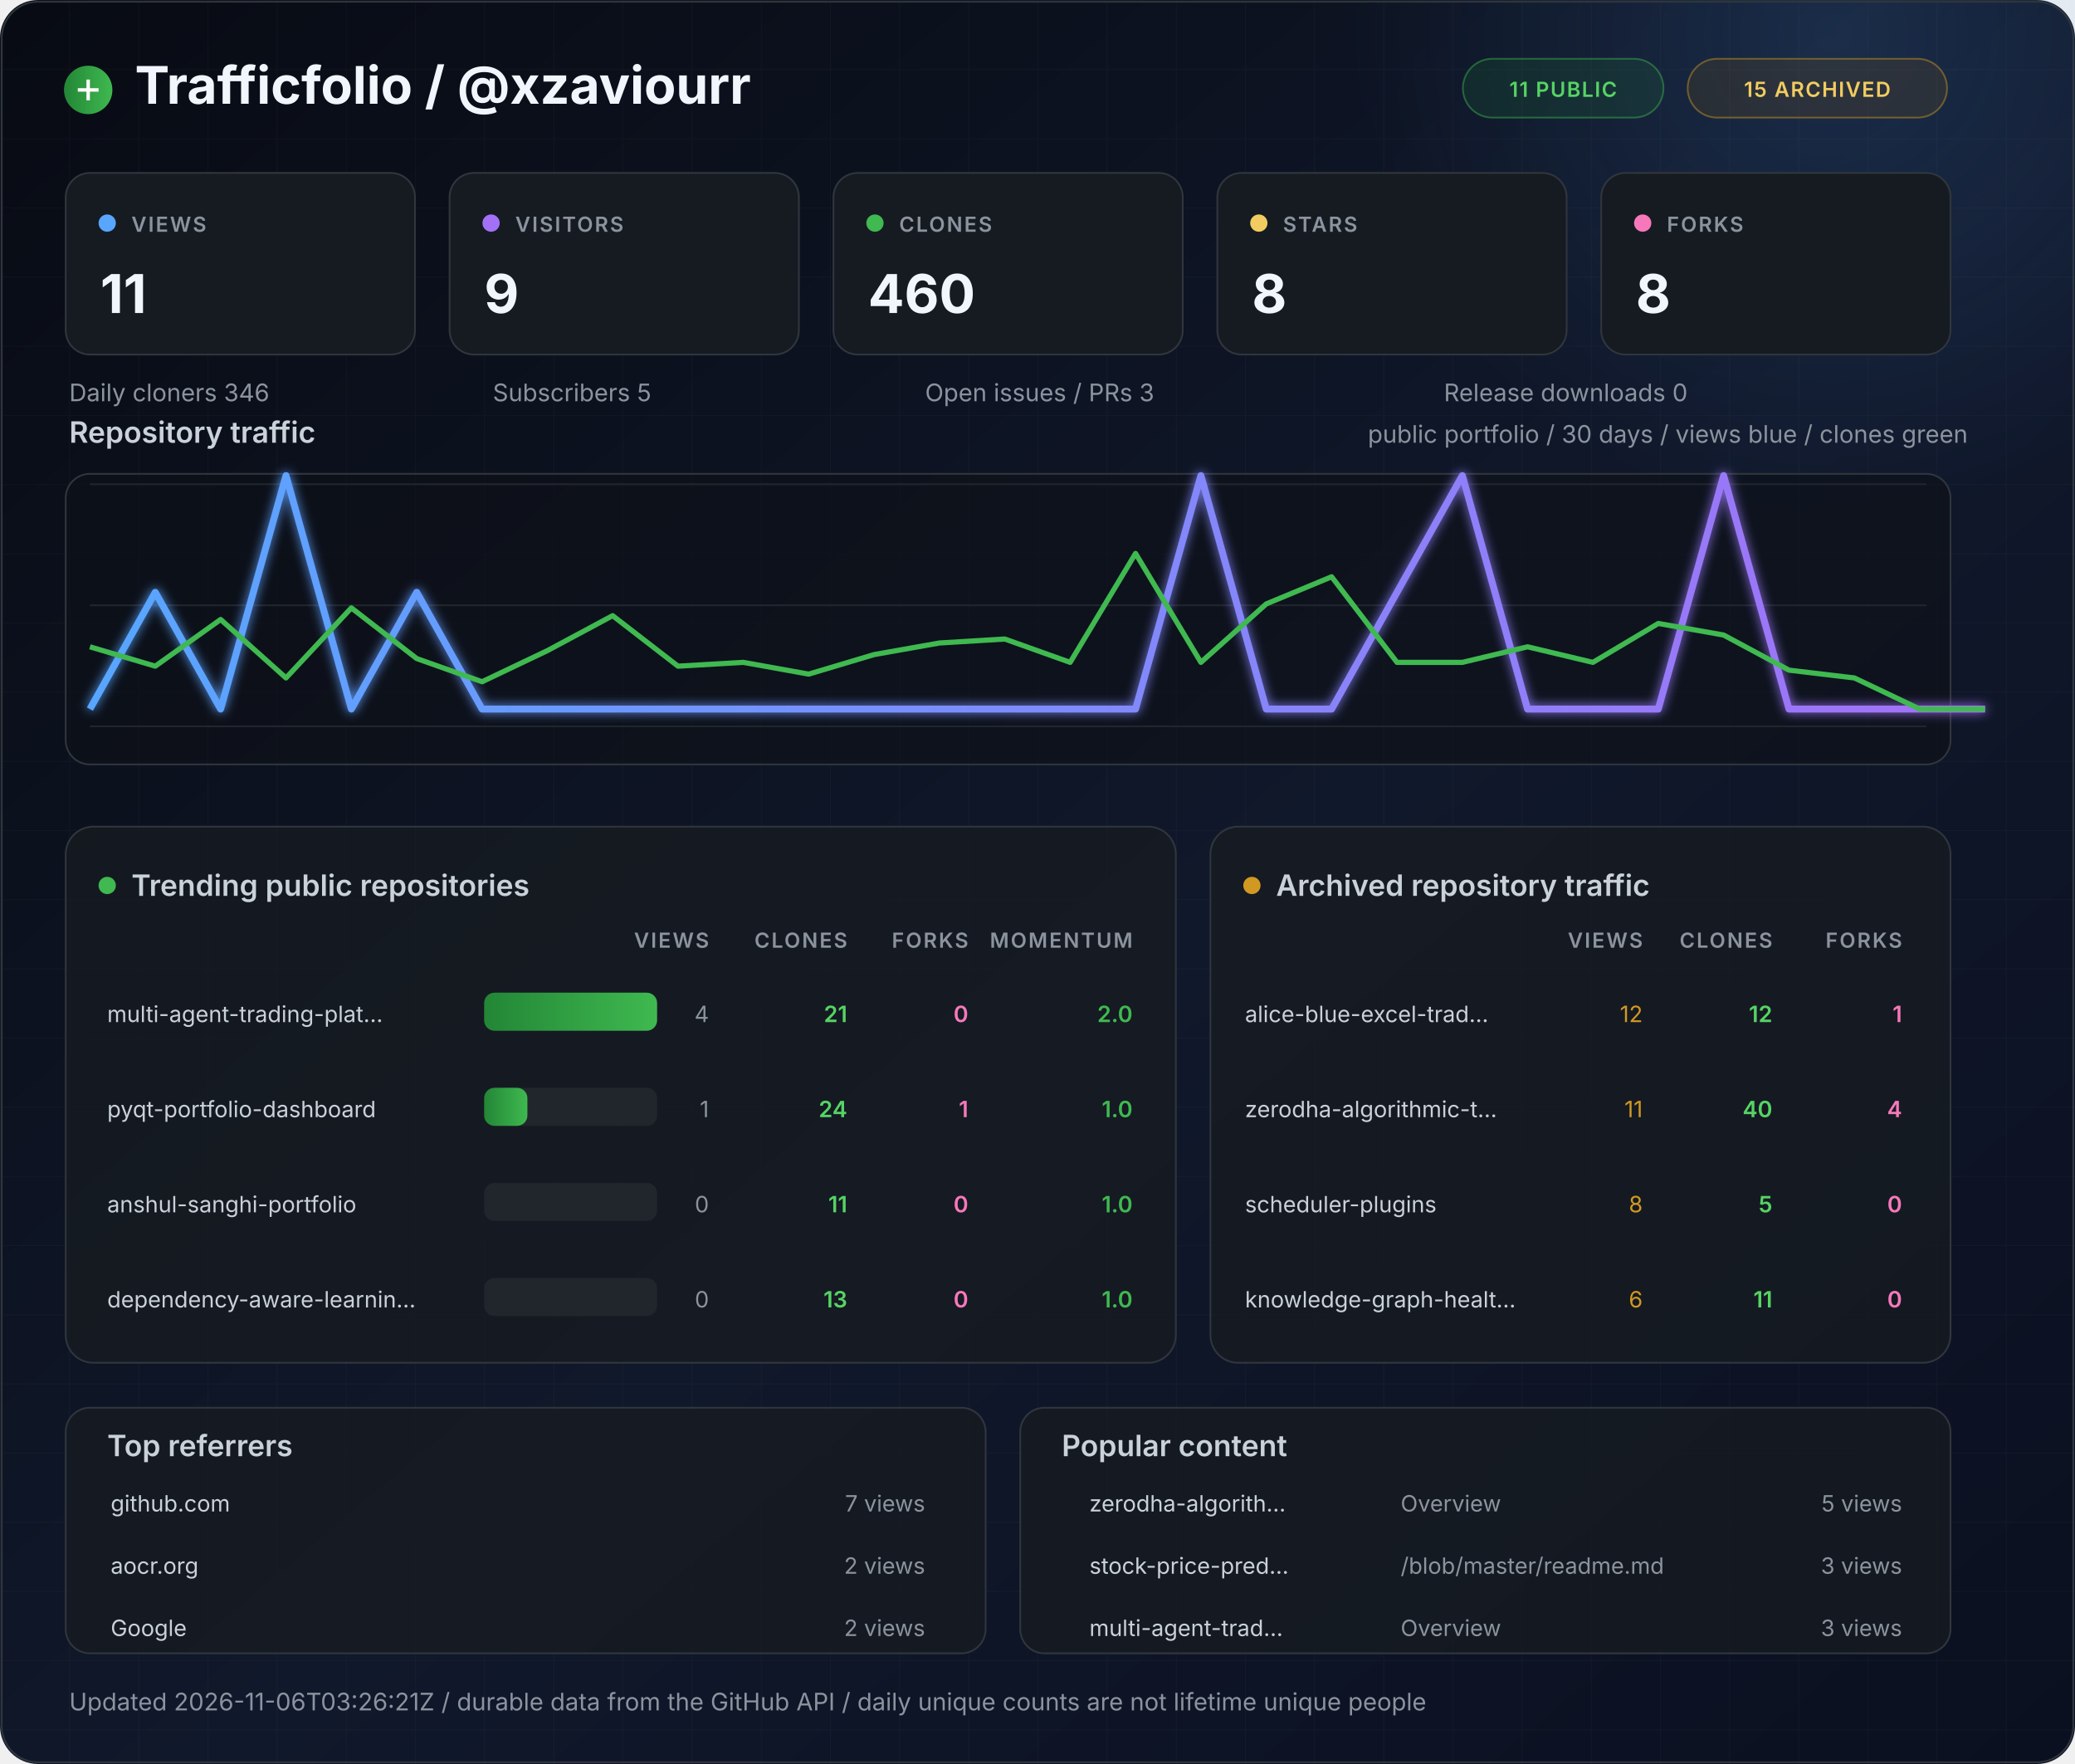
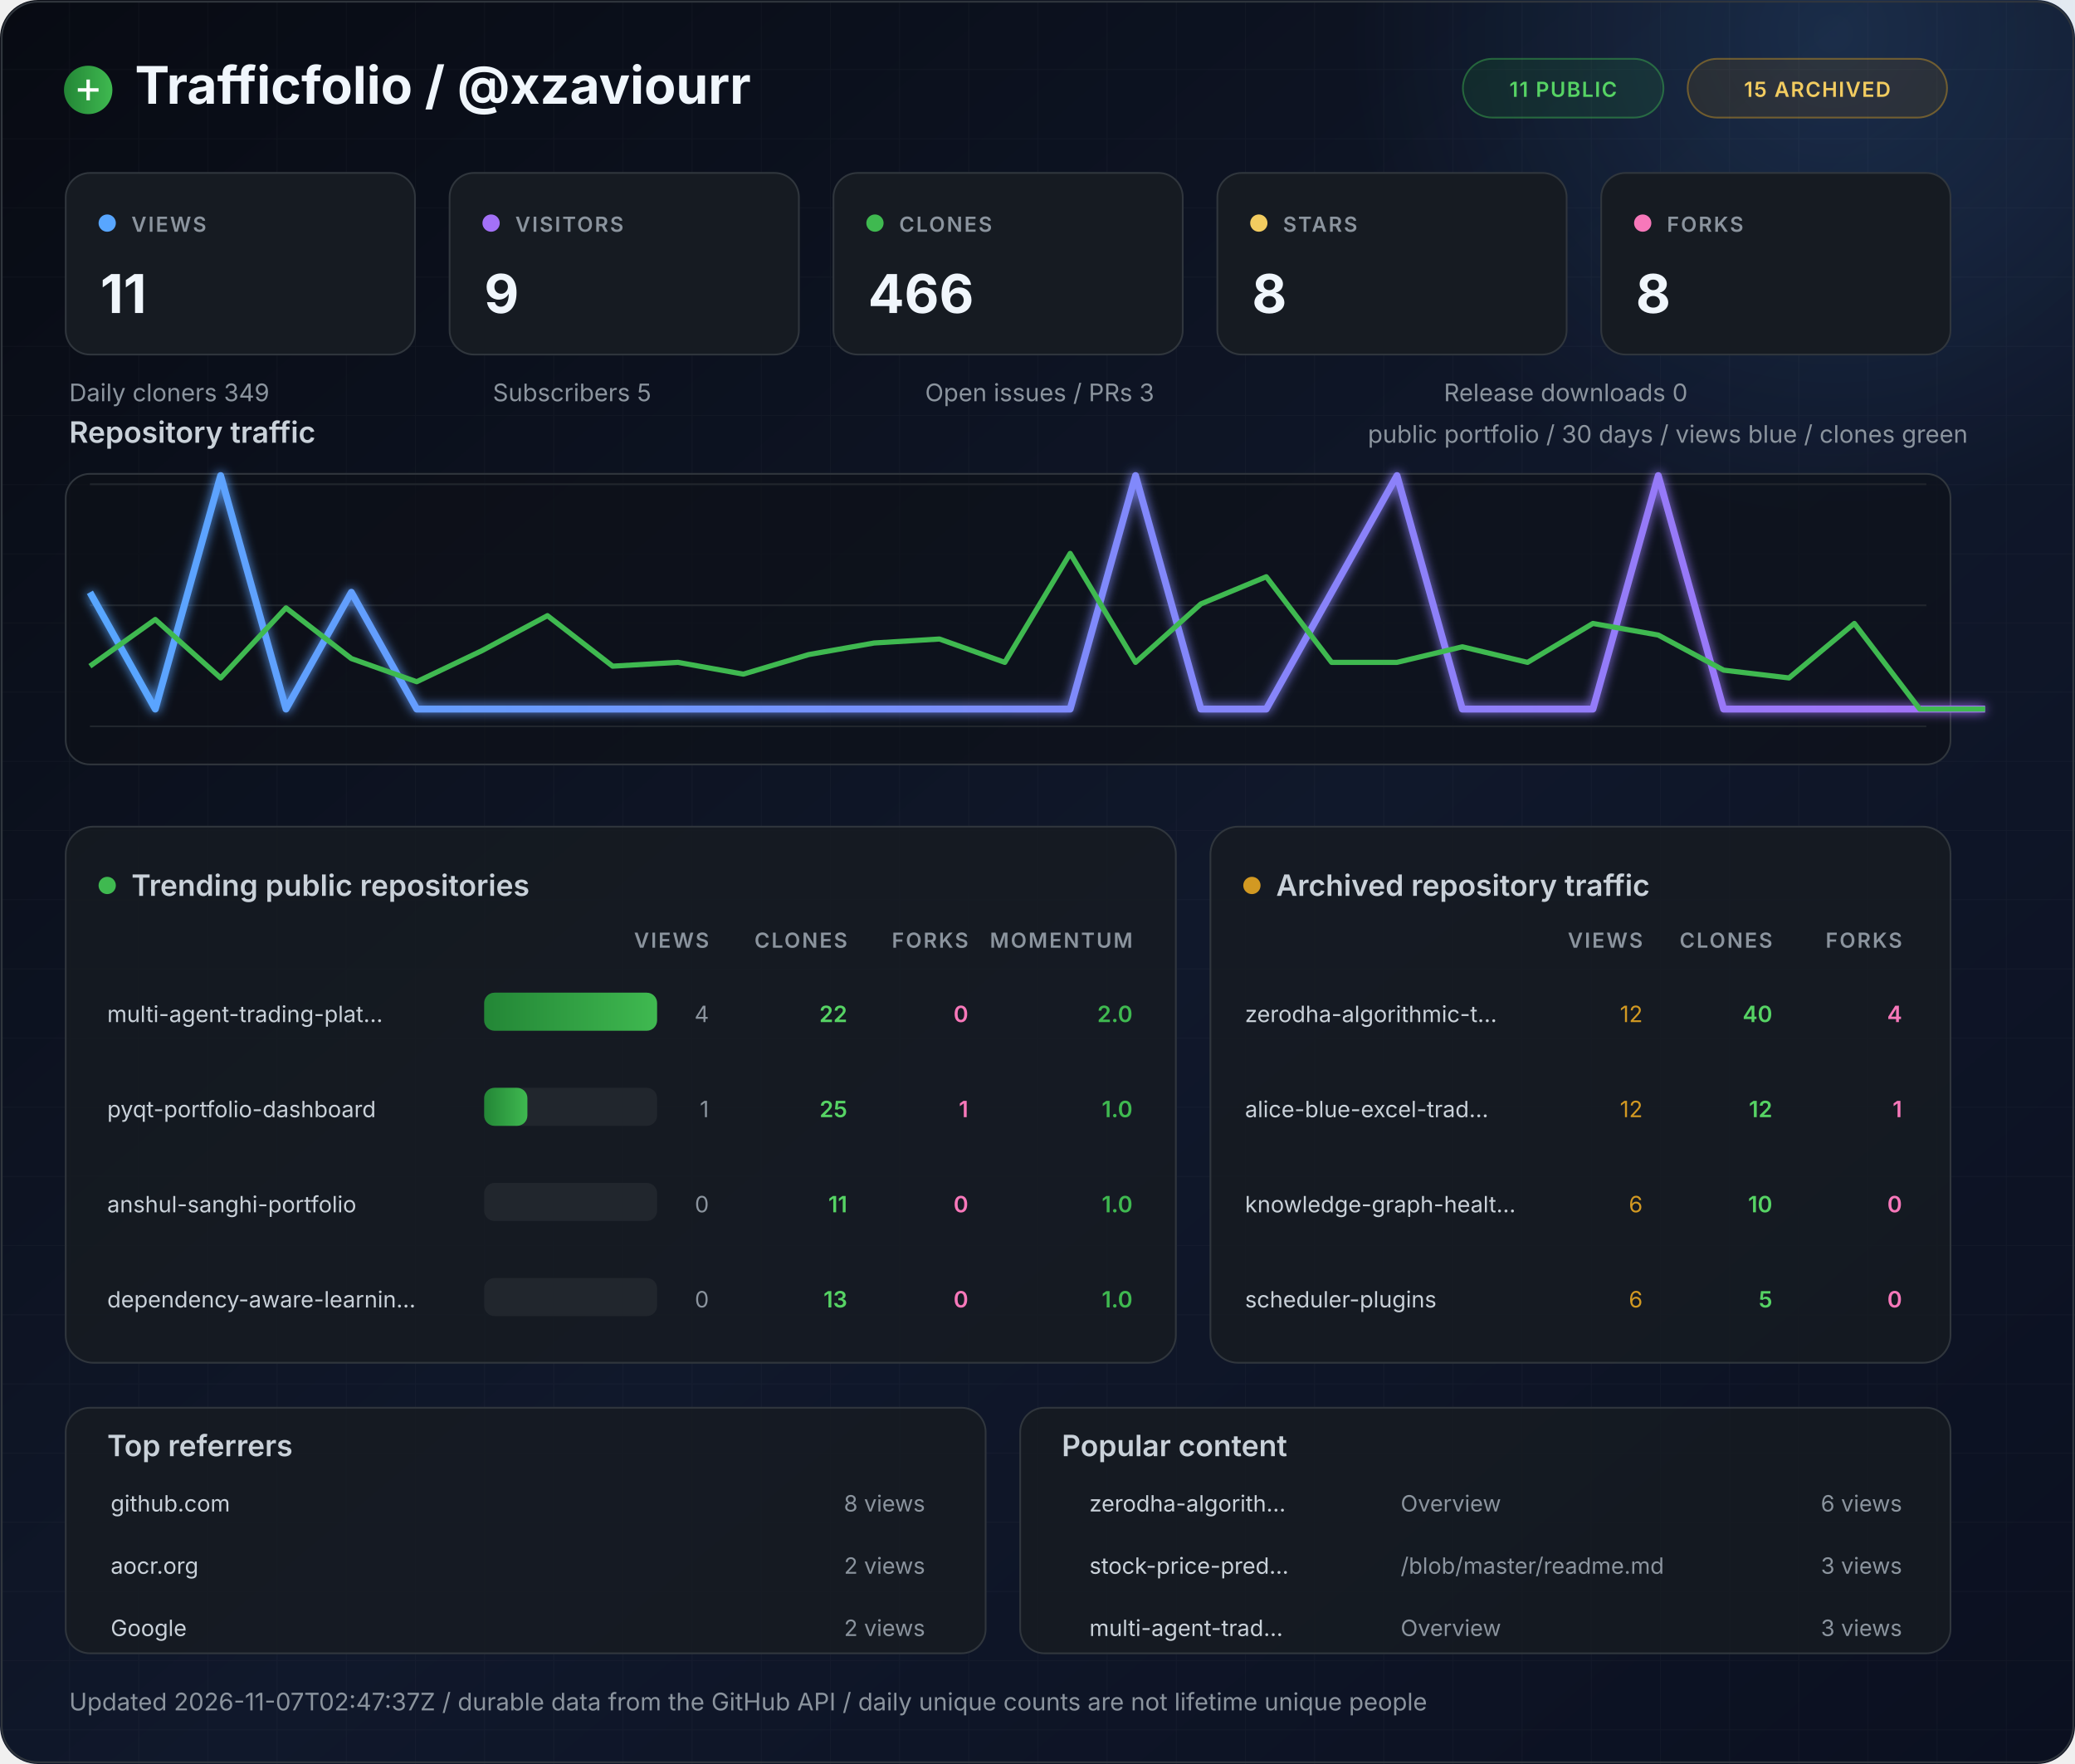
<svg xmlns="http://www.w3.org/2000/svg" width="1200" height="1020" viewBox="0 0 1200 1020" role="img" aria-label="Trafficfolio GitHub analytics dashboard for xzaviourr">
  <defs>
    <linearGradient id="bg" x1="0" y1="0" x2="1" y2="1">
      <stop stop-color="#080b13" />
      <stop offset=".55" stop-color="#10182b" />
      <stop offset="1" stop-color="#0b1020" />
    </linearGradient>
    <linearGradient id="line" x1="0" y1="0" x2="1" y2="0">
      <stop stop-color="#58a6ff" />
      <stop offset="1" stop-color="#a371f7" />
    </linearGradient>
    <linearGradient id="bar" x1="0" y1="0" x2="1" y2="0">
      <stop stop-color="#238636" />
      <stop offset="1" stop-color="#3fb950" />
    </linearGradient>
    <linearGradient id="archiveBar" x1="0" y1="0" x2="1" y2="0">
      <stop stop-color="#9e6a03" />
      <stop offset="1" stop-color="#f2cc60" />
    </linearGradient>
    <radialGradient id="ambient">
      <stop stop-color="#58a6ff" stop-opacity=".16" />
      <stop offset="1" stop-color="#58a6ff" stop-opacity="0" />
    </radialGradient>
    <pattern id="grid" width="40" height="40" patternUnits="userSpaceOnUse">
      <path d="M40 0H0V40" fill="none" stroke="#ffffff" stroke-opacity=".025" />
    </pattern>
    <filter id="glow">
      <feGaussianBlur stdDeviation="3" result="b" />
      <feMerge>
        <feMergeNode in="b" />
        <feMergeNode in="SourceGraphic" />
      </feMerge>
    </filter>
    <style>
    .title{font:750 30px -apple-system,BlinkMacSystemFont,"Segoe UI",sans-serif;fill:#f0f6fc}
    .subtitle{font:14px -apple-system,BlinkMacSystemFont,"Segoe UI",sans-serif;fill:#8b949e}
    .label{font:600 12px -apple-system,BlinkMacSystemFont,"Segoe UI",sans-serif;fill:#8b949e;letter-spacing:1px}
    .metric{font:700 31px -apple-system,BlinkMacSystemFont,"Segoe UI",sans-serif;fill:#f0f6fc}
    .section{font:600 17px -apple-system,BlinkMacSystemFont,"Segoe UI",sans-serif;fill:#c9d1d9}
    .repo,.value,.trend,.archive,.clone,.fork{font:13px -apple-system,BlinkMacSystemFont,"Segoe UI",sans-serif;fill:#c9d1d9}
    .value{fill:#8b949e} .trend{fill:#3fb950;font-weight:600} .archive{fill:#d29922}
    .clone{fill:#56d364;font-weight:600} .fork{fill:#f778ba;font-weight:600}
    .pill{font:600 12px -apple-system,BlinkMacSystemFont,"Segoe UI",sans-serif;letter-spacing:.7px}
  </style>
  </defs>
  <rect width="1200" height="1020" rx="22" fill="url(#bg)" />
  <rect width="1200" height="1020" rx="22" fill="url(#grid)" />
  <circle cx="1060" cy="20" r="280" fill="url(#ambient)" />
  <rect x="1" y="1" width="1198" height="1018" rx="21" fill="none" stroke="#30363d" />
  <circle cx="51" cy="52" r="14" fill="url(#bar)" />
  <path d="M45 52h12M51 46v12" stroke="#fff" stroke-width="2" />
  <text x="78" y="60" class="title">Trafficfolio / @xzaviourr</text>
  <rect x="846" y="34" width="116" height="34" rx="17" fill="#238636" fill-opacity=".16" stroke="#3fb950" stroke-opacity=".45" />
  <text x="904" y="56" text-anchor="middle" class="pill" fill="#56d364">11 PUBLIC</text>
  <rect x="976" y="34" width="150" height="34" rx="17" fill="#9e6a03" fill-opacity=".14" stroke="#d29922" stroke-opacity=".45" />
  <text x="1051" y="56" text-anchor="middle" class="pill" fill="#f2cc60">15 ARCHIVED</text>
  <rect x="38" y="100" width="202" height="105" rx="14" fill="#161b22" stroke="#30363d" />
  <circle cx="62" cy="129" r="5" fill="#58a6ff" />
  <text x="76" y="134" class="label">VIEWS</text>
  <text x="58" y="181" class="metric">11</text>
  <rect x="260" y="100" width="202" height="105" rx="14" fill="#161b22" stroke="#30363d" />
  <circle cx="284" cy="129" r="5" fill="#a371f7" />
  <text x="298" y="134" class="label">VISITORS</text>
  <text x="280" y="181" class="metric">9</text>
  <rect x="482" y="100" width="202" height="105" rx="14" fill="#161b22" stroke="#30363d" />
  <circle cx="506" cy="129" r="5" fill="#3fb950" />
  <text x="520" y="134" class="label">CLONES</text>
-   <text x="502" y="181" class="metric">460</text>
+   <text x="502" y="181" class="metric">466</text>
  <rect x="704" y="100" width="202" height="105" rx="14" fill="#161b22" stroke="#30363d" />
  <circle cx="728" cy="129" r="5" fill="#f2cc60" />
  <text x="742" y="134" class="label">STARS</text>
  <text x="724" y="181" class="metric">8</text>
  <rect x="926" y="100" width="202" height="105" rx="14" fill="#161b22" stroke="#30363d" />
  <circle cx="950" cy="129" r="5" fill="#f778ba" />
  <text x="964" y="134" class="label">FORKS</text>
  <text x="946" y="181" class="metric">8</text>
-   <text x="40" y="232" class="subtitle">Daily cloners 346</text>
+   <text x="40" y="232" class="subtitle">Daily cloners 349</text>
  <text x="285" y="232" class="subtitle">Subscribers 5</text>
  <text x="535" y="232" class="subtitle">Open issues / PRs 3</text>
  <text x="835" y="232" class="subtitle">Release downloads 0</text>
  <text x="40" y="256" class="section">Repository traffic</text>
  <text x="1138" y="256" text-anchor="end" class="subtitle">public portfolio / 30 days / views blue / clones green</text>
  <rect x="38" y="274" width="1090" height="168" rx="14" fill="#0d1117" fill-opacity=".62" stroke="#30363d" />
  <line x1="52" y1="420" x2="1114" y2="420" stroke="#21262d" />
  <line x1="52" y1="350" x2="1114" y2="350" stroke="#21262d" />
  <line x1="52" y1="280" x2="1114" y2="280" stroke="#21262d" />
-   <polyline points="52.0,410.0 89.8,342.5 127.6,410.0 165.4,275.0 203.2,410.0 241.0,342.5 278.8,410.0 316.6,410.0 354.3,410.0 392.1,410.0 429.9,410.0 467.7,410.0 505.5,410.0 543.3,410.0 581.1,410.0 618.9,410.0 656.7,410.0 694.5,275.0 732.3,410.0 770.1,410.0 807.9,342.5 845.7,275.0 883.4,410.0 921.2,410.0 959.0,410.0 996.8,275.0 1034.6,410.0 1072.4,410.0 1110.2,410.0 1148.0,410.0" fill="none" stroke="url(#line)" stroke-width="4" stroke-linejoin="round" filter="url(#glow)" />
-   <polyline points="52.0,374.0 89.8,385.2 127.6,358.2 165.4,392.0 203.2,351.5 241.0,380.8 278.8,394.2 316.6,376.2 354.3,356.0 392.1,385.2 429.9,383.0 467.7,389.8 505.5,378.5 543.3,371.8 581.1,369.5 618.9,383.0 656.7,320.0 694.5,383.0 732.3,349.2 770.1,333.5 807.9,383.0 845.7,383.0 883.4,374.0 921.2,383.0 959.0,360.5 996.8,367.2 1034.6,387.5 1072.4,392.0 1110.2,410.0 1148.0,410.0" fill="none" stroke="#3fb950" stroke-width="3" stroke-linejoin="round" />
+   <polyline points="52.0,342.5 89.8,410.0 127.6,275.0 165.4,410.0 203.2,342.5 241.0,410.0 278.8,410.0 316.6,410.0 354.3,410.0 392.1,410.0 429.9,410.0 467.7,410.0 505.5,410.0 543.3,410.0 581.1,410.0 618.9,410.0 656.7,275.0 694.5,410.0 732.3,410.0 770.1,342.5 807.9,275.0 845.7,410.0 883.4,410.0 921.2,410.0 959.0,275.0 996.8,410.0 1034.6,410.0 1072.4,410.0 1110.2,410.0 1148.0,410.0" fill="none" stroke="url(#line)" stroke-width="4" stroke-linejoin="round" filter="url(#glow)" />
+   <polyline points="52.0,385.2 89.8,358.2 127.6,392.0 165.4,351.5 203.2,380.8 241.0,394.2 278.8,376.2 316.6,356.0 354.3,385.2 392.1,383.0 429.9,389.8 467.7,378.5 505.5,371.8 543.3,369.5 581.1,383.0 618.9,320.0 656.7,383.0 694.5,349.2 732.3,333.5 770.1,383.0 807.9,383.0 845.7,374.0 883.4,383.0 921.2,360.5 959.0,367.2 996.8,387.5 1034.6,392.0 1072.4,360.5 1110.2,410.0 1148.0,410.0" fill="none" stroke="#3fb950" stroke-width="3" stroke-linejoin="round" />
  <rect x="38" y="478" width="642" height="310" rx="16" fill="#161b22" fill-opacity=".82" stroke="#30363d" />
  <circle cx="62" cy="512" r="5" fill="#3fb950" />
  <text x="76" y="518" class="section">Trending public repositories</text>
  <text x="410" y="548" text-anchor="end" class="label">VIEWS</text>
  <text x="490" y="548" text-anchor="end" class="label">CLONES</text>
  <text x="560" y="548" text-anchor="end" class="label">FORKS</text>
  <text x="655" y="548" text-anchor="end" class="label">MOMENTUM</text>
  <text x="62" y="591" class="repo">multi-agent-trading-plat...</text>
  <rect x="280" y="574" width="100" height="22" rx="6" fill="#21262d" />
  <rect x="280" y="574" width="100" height="22" rx="6" fill="url(#bar)" />
  <text x="410" y="591" text-anchor="end" class="value">4</text>
-   <text x="490" y="591" text-anchor="end" class="clone">21</text>
+   <text x="490" y="591" text-anchor="end" class="clone">22</text>
  <text x="560" y="591" text-anchor="end" class="fork">0</text>
  <text x="655" y="591" text-anchor="end" class="trend">2.0</text>
  <text x="62" y="646" class="repo">pyqt-portfolio-dashboard</text>
  <rect x="280" y="629" width="100" height="22" rx="6" fill="#21262d" />
  <rect x="280" y="629" width="25" height="22" rx="6" fill="url(#bar)" />
  <text x="410" y="646" text-anchor="end" class="value">1</text>
-   <text x="490" y="646" text-anchor="end" class="clone">24</text>
+   <text x="490" y="646" text-anchor="end" class="clone">25</text>
  <text x="560" y="646" text-anchor="end" class="fork">1</text>
  <text x="655" y="646" text-anchor="end" class="trend">1.0</text>
  <text x="62" y="701" class="repo">anshul-sanghi-portfolio</text>
  <rect x="280" y="684" width="100" height="22" rx="6" fill="#21262d" />
  <rect x="280" y="684" width="0" height="22" rx="6" fill="url(#bar)" />
  <text x="410" y="701" text-anchor="end" class="value">0</text>
  <text x="490" y="701" text-anchor="end" class="clone">11</text>
  <text x="560" y="701" text-anchor="end" class="fork">0</text>
  <text x="655" y="701" text-anchor="end" class="trend">1.0</text>
  <text x="62" y="756" class="repo">dependency-aware-learnin...</text>
  <rect x="280" y="739" width="100" height="22" rx="6" fill="#21262d" />
  <rect x="280" y="739" width="0" height="22" rx="6" fill="url(#bar)" />
  <text x="410" y="756" text-anchor="end" class="value">0</text>
  <text x="490" y="756" text-anchor="end" class="clone">13</text>
  <text x="560" y="756" text-anchor="end" class="fork">0</text>
  <text x="655" y="756" text-anchor="end" class="trend">1.0</text>
  <rect x="700" y="478" width="428" height="310" rx="16" fill="#161b22" fill-opacity=".82" stroke="#30363d" />
  <circle cx="724" cy="512" r="5" fill="#d29922" />
  <text x="738" y="518" class="section">Archived repository traffic</text>
  <text x="950" y="548" text-anchor="end" class="label">VIEWS</text>
  <text x="1025" y="548" text-anchor="end" class="label">CLONES</text>
  <text x="1100" y="548" text-anchor="end" class="label">FORKS</text>
-   <text x="720" y="591" class="repo">alice-blue-excel-trad...</text>
+   <text x="720" y="591" class="repo">zerodha-algorithmic-t...</text>
  <text x="950" y="591" text-anchor="end" class="archive">12</text>
-   <text x="1025" y="591" text-anchor="end" class="clone">12</text>
-   <text x="1100" y="591" text-anchor="end" class="fork">1</text>
-   <text x="720" y="646" class="repo">zerodha-algorithmic-t...</text>
-   <text x="950" y="646" text-anchor="end" class="archive">11</text>
-   <text x="1025" y="646" text-anchor="end" class="clone">40</text>
-   <text x="1100" y="646" text-anchor="end" class="fork">4</text>
-   <text x="720" y="701" class="repo">scheduler-plugins</text>
-   <text x="950" y="701" text-anchor="end" class="archive">8</text>
-   <text x="1025" y="701" text-anchor="end" class="clone">5</text>
+   <text x="1025" y="591" text-anchor="end" class="clone">40</text>
+   <text x="1100" y="591" text-anchor="end" class="fork">4</text>
+   <text x="720" y="646" class="repo">alice-blue-excel-trad...</text>
+   <text x="950" y="646" text-anchor="end" class="archive">12</text>
+   <text x="1025" y="646" text-anchor="end" class="clone">12</text>
+   <text x="1100" y="646" text-anchor="end" class="fork">1</text>
+   <text x="720" y="701" class="repo">knowledge-graph-healt...</text>
+   <text x="950" y="701" text-anchor="end" class="archive">6</text>
+   <text x="1025" y="701" text-anchor="end" class="clone">10</text>
  <text x="1100" y="701" text-anchor="end" class="fork">0</text>
-   <text x="720" y="756" class="repo">knowledge-graph-healt...</text>
+   <text x="720" y="756" class="repo">scheduler-plugins</text>
  <text x="950" y="756" text-anchor="end" class="archive">6</text>
-   <text x="1025" y="756" text-anchor="end" class="clone">11</text>
+   <text x="1025" y="756" text-anchor="end" class="clone">5</text>
  <text x="1100" y="756" text-anchor="end" class="fork">0</text>
  <rect x="38" y="814" width="532" height="142" rx="14" fill="#161b22" fill-opacity=".82" stroke="#30363d" />
  <text x="62" y="842" class="section">Top referrers</text>
  <text x="64" y="874" class="repo">github.com</text>
-   <text x="535" y="874" text-anchor="end" class="value">7 views</text>
+   <text x="535" y="874" text-anchor="end" class="value">8 views</text>
  <text x="64" y="910" class="repo">aocr.org</text>
  <text x="535" y="910" text-anchor="end" class="value">2 views</text>
  <text x="64" y="946" class="repo">Google</text>
  <text x="535" y="946" text-anchor="end" class="value">2 views</text>
  <rect x="590" y="814" width="538" height="142" rx="14" fill="#161b22" fill-opacity=".82" stroke="#30363d" />
  <text x="614" y="842" class="section">Popular content</text>
  <text x="630" y="874" class="repo">zerodha-algorith...</text>
  <text x="810" y="874" class="value">Overview</text>
-   <text x="1100" y="874" text-anchor="end" class="value">5 views</text>
+   <text x="1100" y="874" text-anchor="end" class="value">6 views</text>
  <text x="630" y="910" class="repo">stock-price-pred...</text>
  <text x="810" y="910" class="value">/blob/master/readme.md</text>
  <text x="1100" y="910" text-anchor="end" class="value">3 views</text>
  <text x="630" y="946" class="repo">multi-agent-trad...</text>
  <text x="810" y="946" class="value">Overview</text>
  <text x="1100" y="946" text-anchor="end" class="value">3 views</text>
-   <text x="40" y="989" class="subtitle">Updated 2026-11-06T03:26:21Z / durable data from the GitHub API / daily unique counts are not lifetime unique people</text>
+   <text x="40" y="989" class="subtitle">Updated 2026-11-07T02:47:37Z / durable data from the GitHub API / daily unique counts are not lifetime unique people</text>
</svg>
